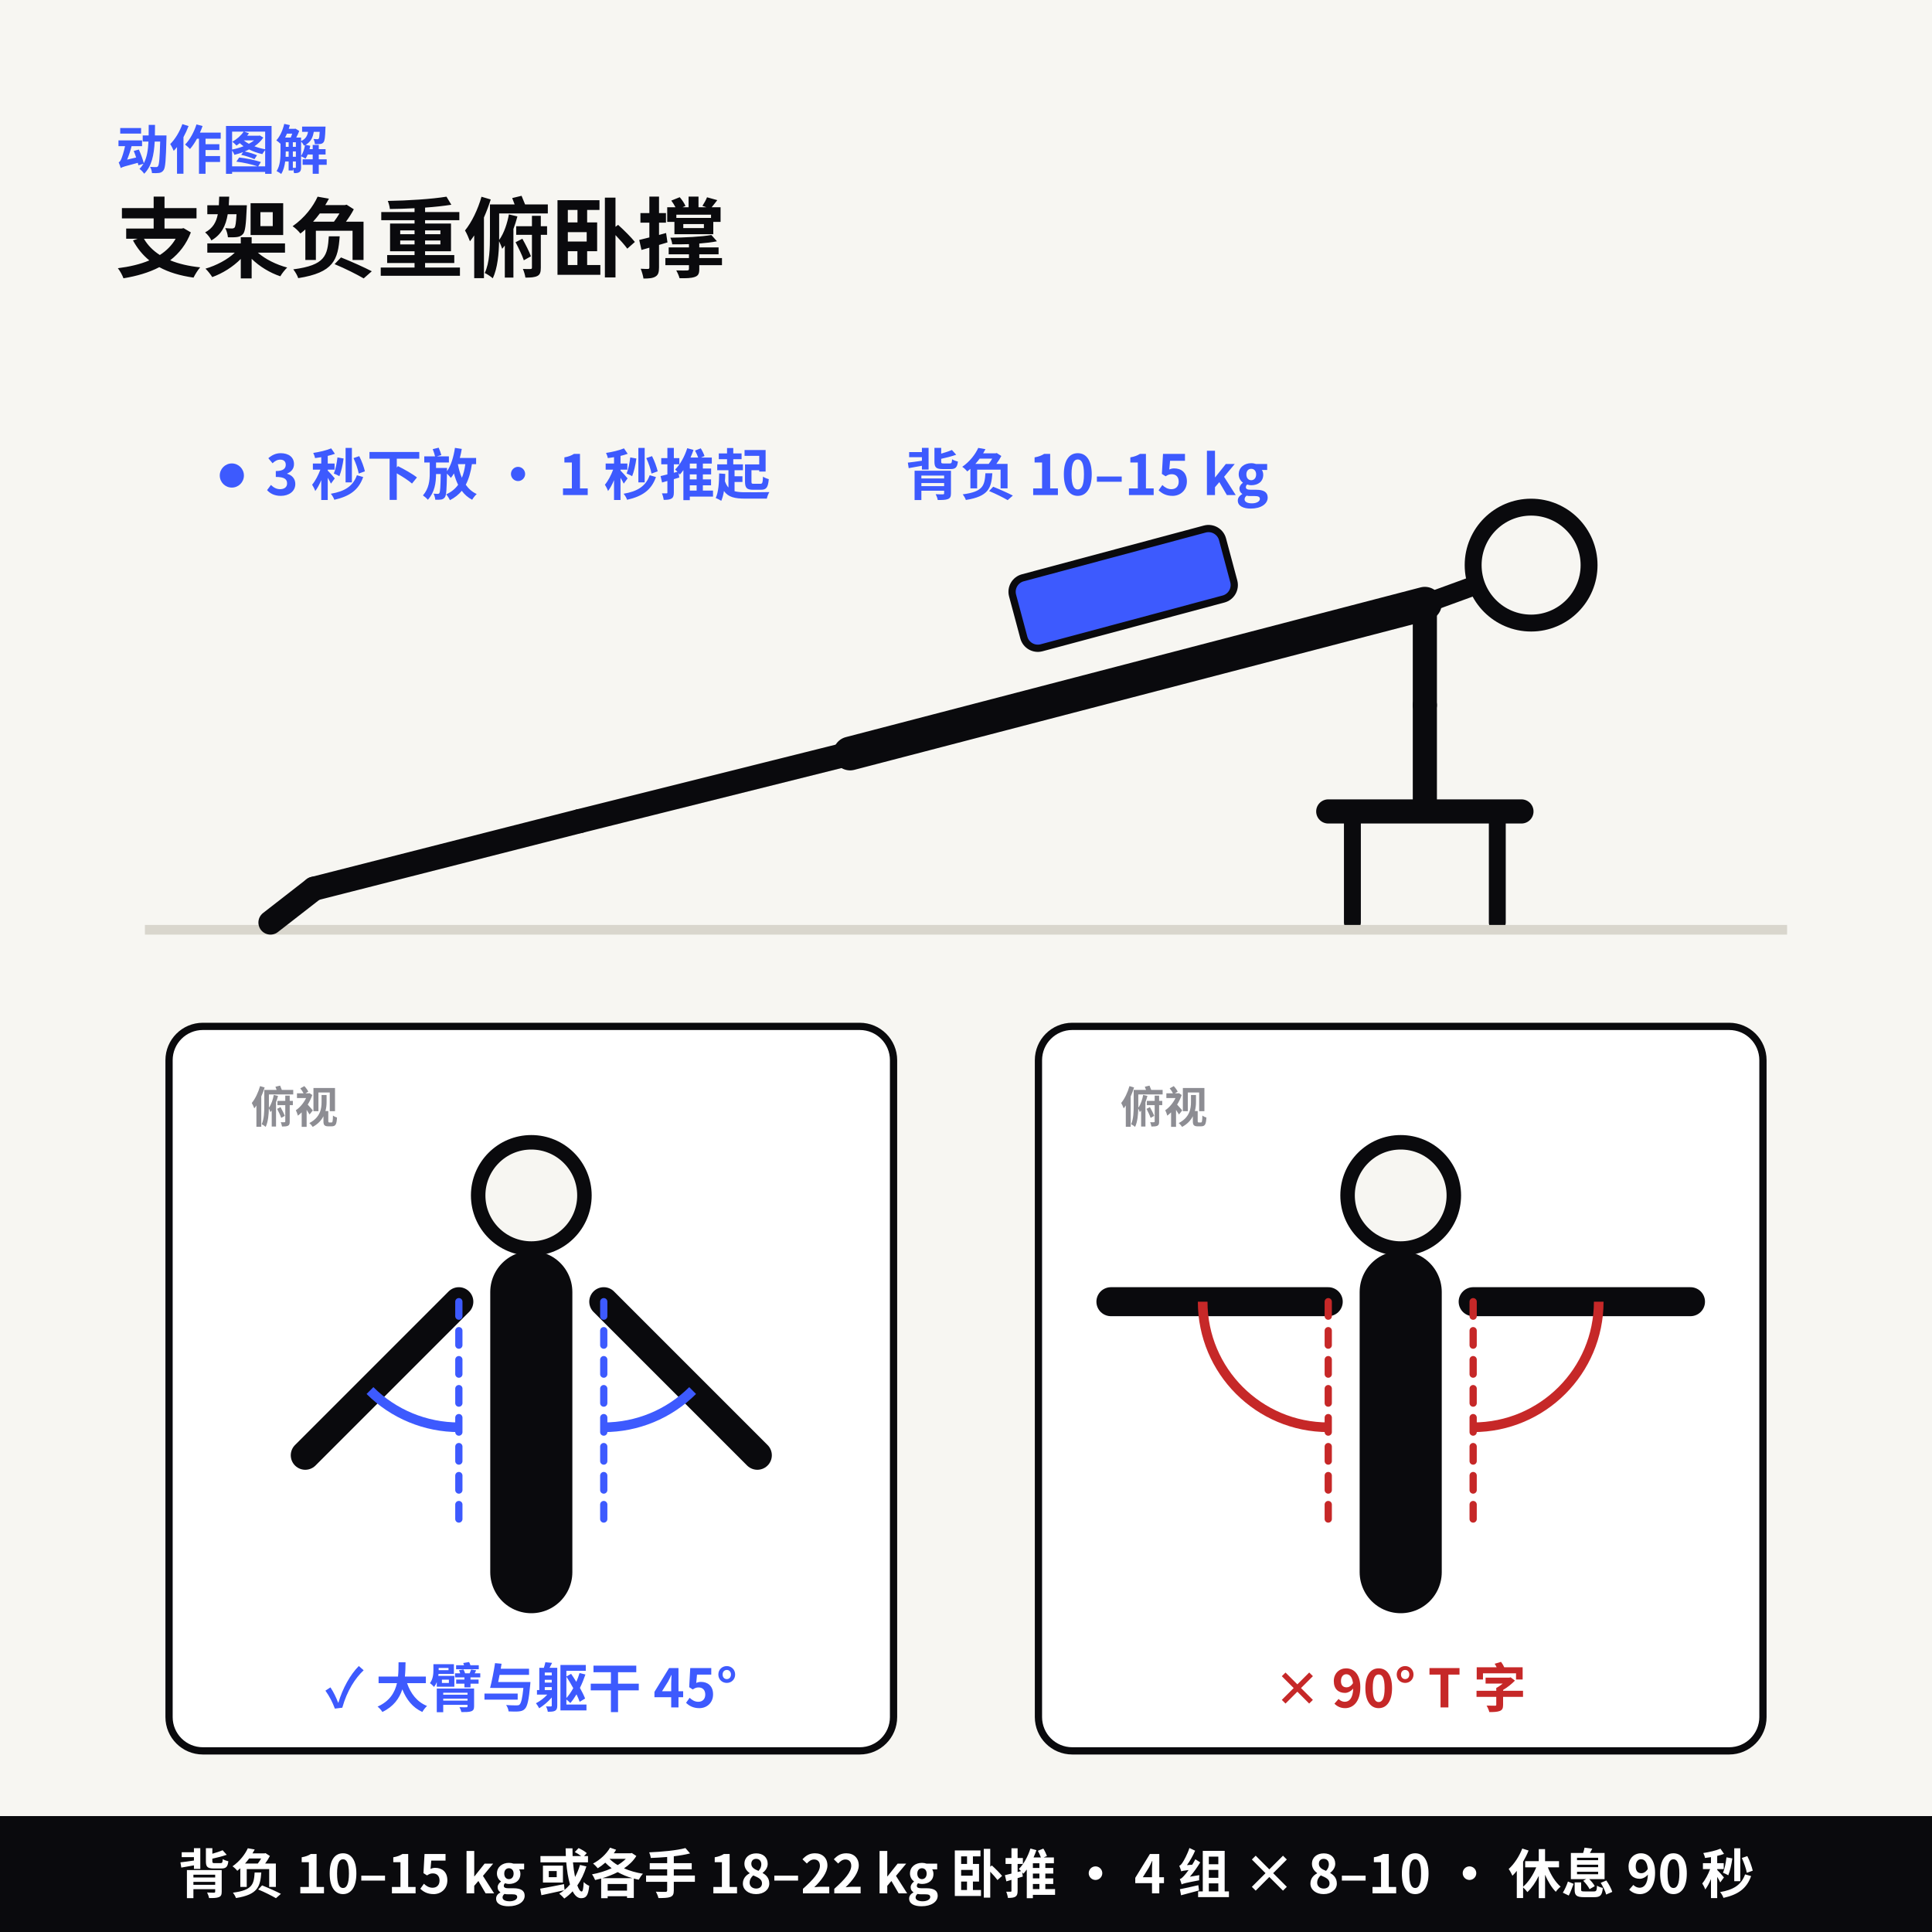
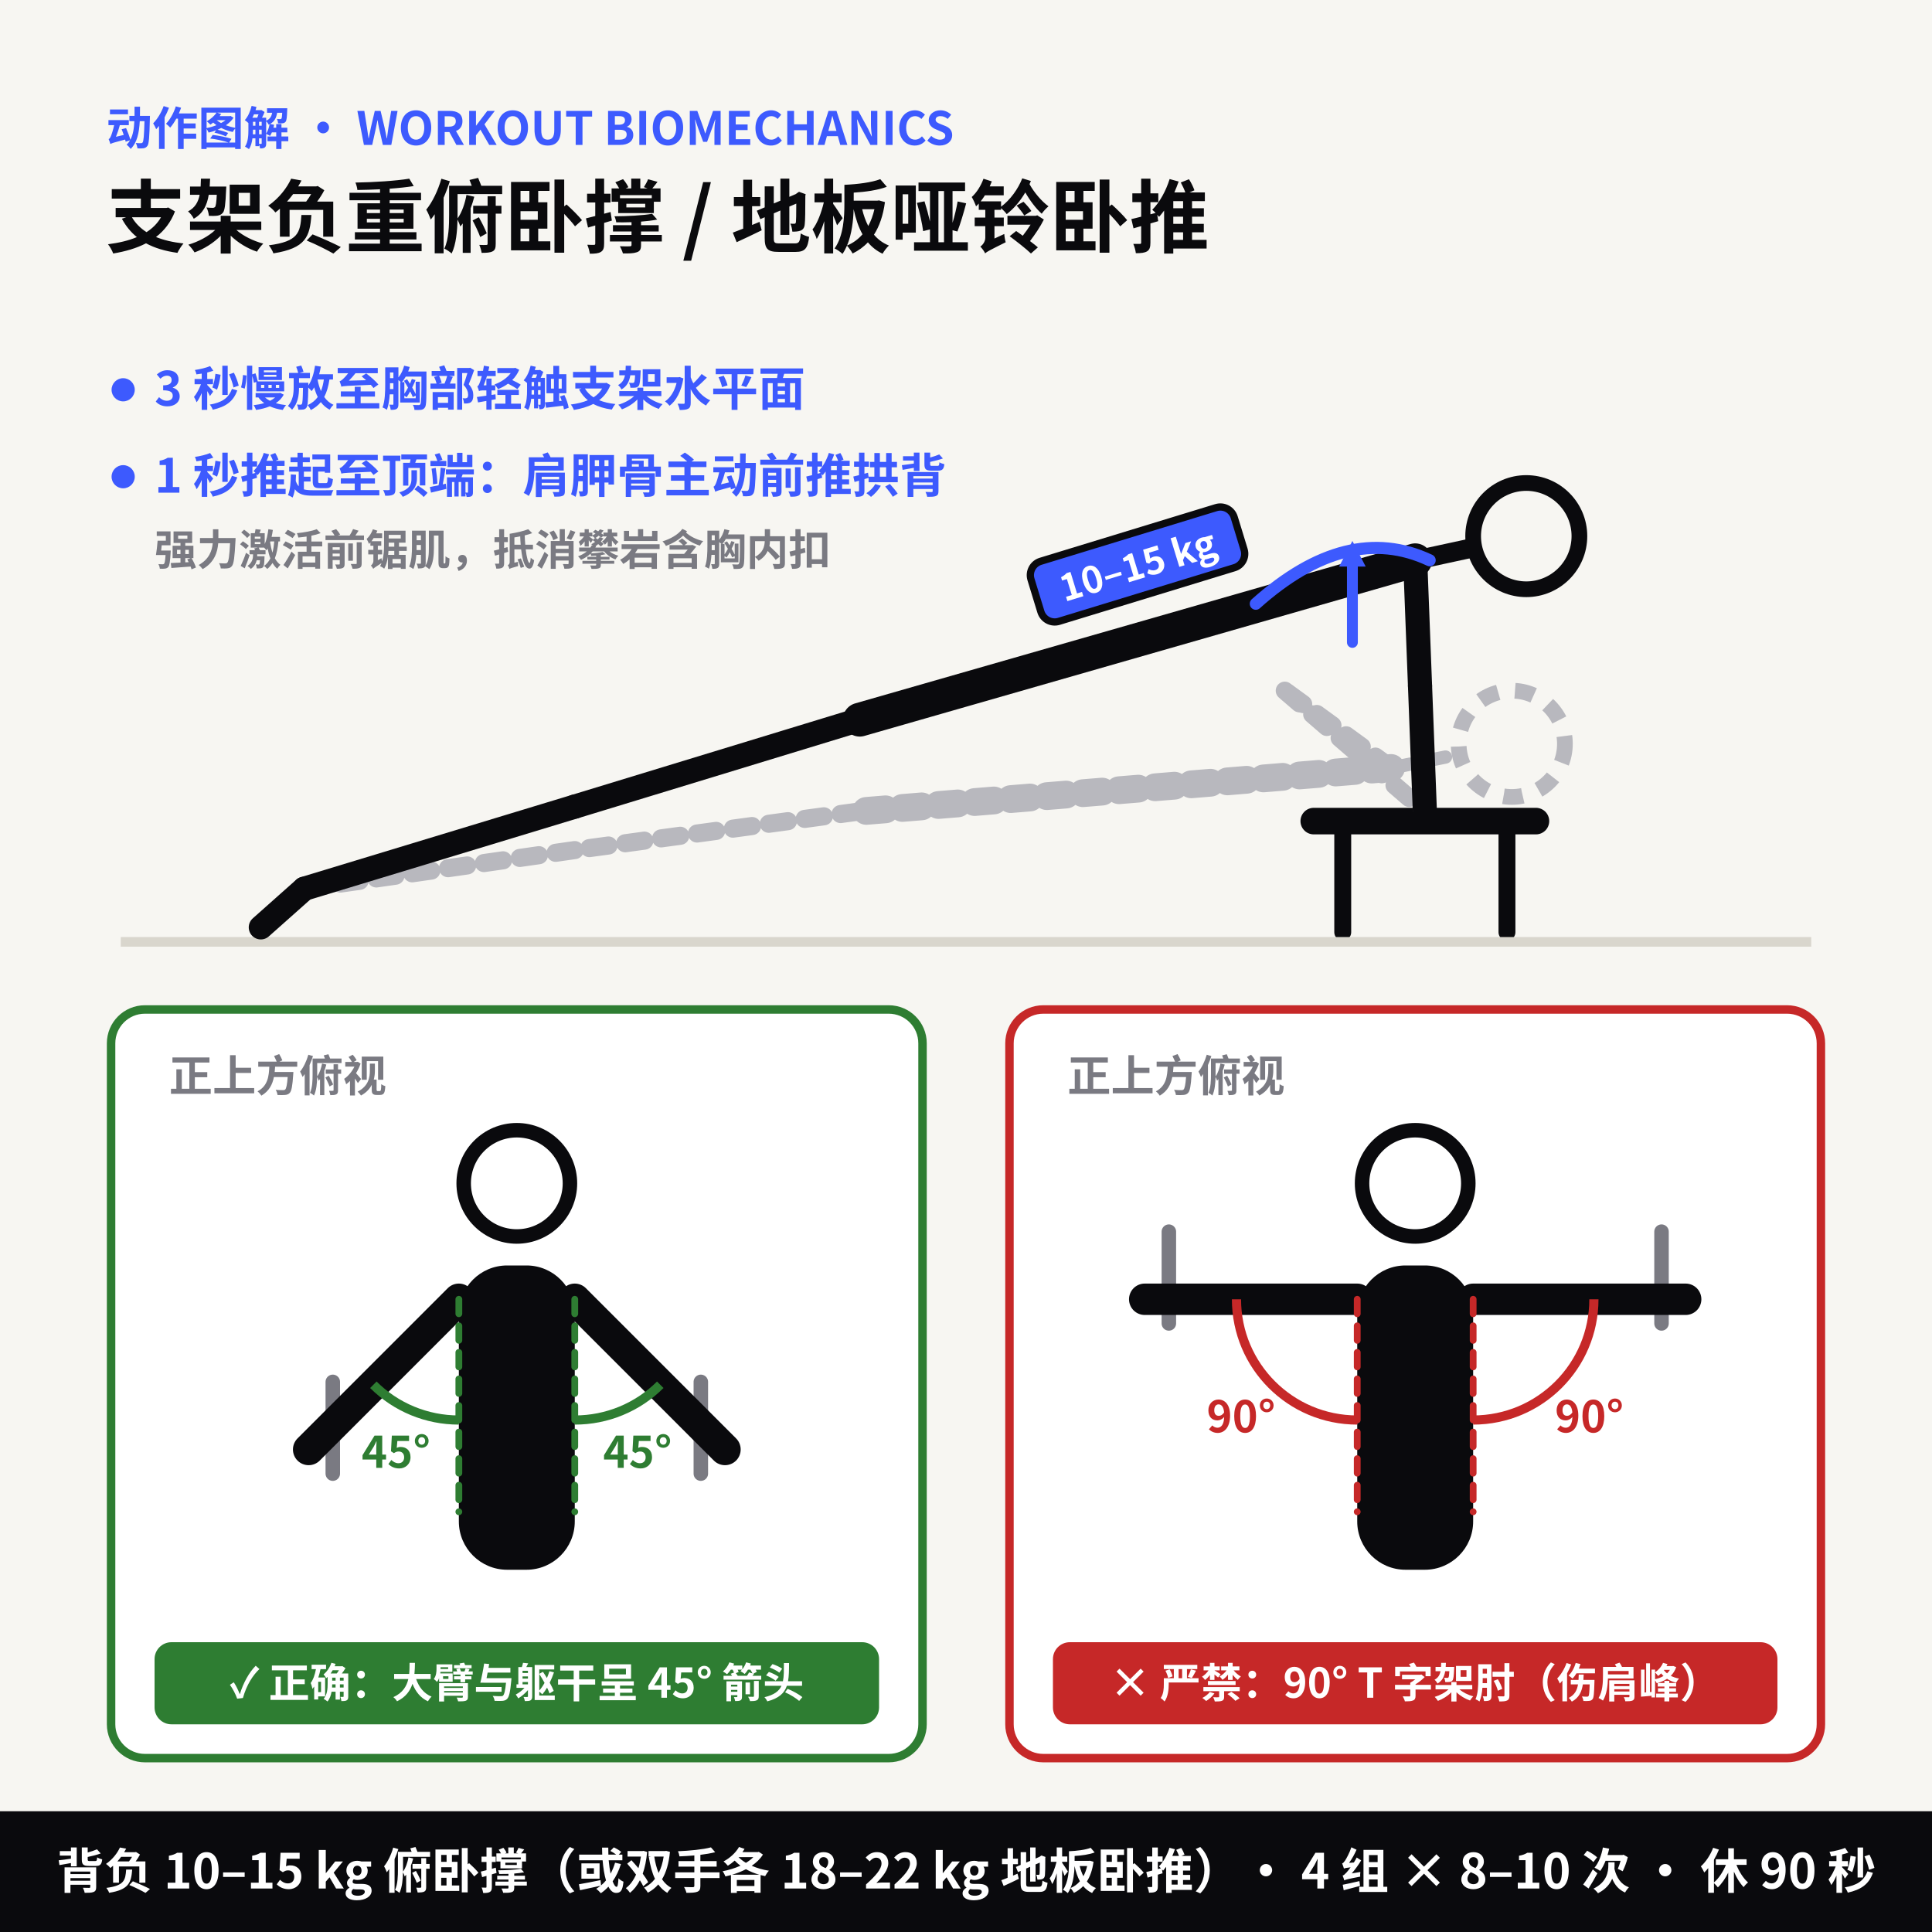
<svg xmlns="http://www.w3.org/2000/svg" viewBox="0 0 800 800" width="800" height="800">
  <rect width="800" height="800" fill="#f7f6f2" />
-   <text x="48" y="70" font-family="Noto Sans CJK SC, Noto Sans SC, PingFang SC, sans-serif" font-size="22" font-weight="800" fill="#3d5afe" text-anchor="start">动作图解</text>
-   <text x="48" y="112" font-family="Noto Sans CJK SC, Noto Sans SC, PingFang SC, sans-serif" font-size="36" font-weight="900" fill="#0a0a0d" text-anchor="start">支架负重俯卧撑</text>
-   <polyline points="560.0,340.0 560.0,382.0" fill="none" stroke="#0a0a0d" stroke-width="7" stroke-linecap="round" stroke-linejoin="round" />
-   <polyline points="620.0,340.0 620.0,382.0" fill="none" stroke="#0a0a0d" stroke-width="7" stroke-linecap="round" stroke-linejoin="round" />
-   <polyline points="550.0,336.0 630.0,336.0" fill="none" stroke="#0a0a0d" stroke-width="10" stroke-linecap="round" stroke-linejoin="round" />
-   <polyline points="60.0,385.0 740.0,385.0" fill="none" stroke="#d9d6cd" stroke-width="4" stroke-linecap="butt" stroke-linejoin="round" />
-   <polyline points="590.0,250.0 352.0,312.0" fill="none" stroke="#0a0a0d" stroke-width="14" stroke-linecap="round" stroke-linejoin="round" />
-   <polyline points="352.0,312.0 240.0,340.0" fill="none" stroke="#0a0a0d" stroke-width="10" stroke-linecap="round" stroke-linejoin="round" />
-   <polyline points="240.0,340.0 130.0,368.0" fill="none" stroke="#0a0a0d" stroke-width="10" stroke-linecap="round" stroke-linejoin="round" />
-   <polyline points="130.0,368.0 112.0,382.0" fill="none" stroke="#0a0a0d" stroke-width="10" stroke-linecap="round" stroke-linejoin="round" />
-   <polyline points="590.0,250.0 590.0,292.0" fill="none" stroke="#0a0a0d" stroke-width="10" stroke-linecap="round" stroke-linejoin="round" />
-   <polyline points="590.0,292.0 590.0,334.0" fill="none" stroke="#0a0a0d" stroke-width="10" stroke-linecap="round" stroke-linejoin="round" />
-   <polyline points="590.0,250.0 611.4,242.2" fill="none" stroke="#0a0a0d" stroke-width="8" stroke-linecap="round" stroke-linejoin="round" />
-   <circle cx="634" cy="234" r="24" fill="#f7f6f2" stroke="#0a0a0d" stroke-width="7" />
-   <g transform="translate(470,262) rotate(-15)">
-     <rect x="-45" y="-34" width="90" height="30" rx="6" fill="#3d5afe" stroke="#0a0a0d" stroke-width="3" />
+   <text x="44.0" y="60.0" font-family="Noto Sans CJK SC, Noto Sans SC, PingFang SC, sans-serif" font-size="19" font-weight="800" fill="#3d5afe" text-anchor="start">动作图解 · WORKOUT BIOMECHANICS</text>
+   <text x="44.0" y="102.0" font-family="Noto Sans CJK SC, Noto Sans SC, PingFang SC, sans-serif" font-size="33" font-weight="900" fill="#0a0a0d" text-anchor="start">支架负重俯卧撑 / 地板哑铃卧推</text>
+   <polyline points="556.0,344.0 556.0,386.0" fill="none" stroke="#0a0a0d" stroke-width="7" stroke-linecap="round" stroke-linejoin="round" />
+   <polyline points="624.0,344.0 624.0,386.0" fill="none" stroke="#0a0a0d" stroke-width="7" stroke-linecap="round" stroke-linejoin="round" />
+   <polyline points="544.0,340.0 636.0,340.0" fill="none" stroke="#0a0a0d" stroke-width="11" stroke-linecap="round" stroke-linejoin="round" />
+   <polyline points="50.0,390.0 750.0,390.0" fill="none" stroke="#d9d6cd" stroke-width="4" stroke-linecap="butt" stroke-linejoin="round" />
+   <polyline points="576.0,318.0 356.0,336.0" fill="none" stroke="#b8b8be" stroke-width="11.5" stroke-linecap="round" stroke-linejoin="round" stroke-dasharray="8 7" />
+   <polyline points="356.0,336.0 238.0,352.0" fill="none" stroke="#b8b8be" stroke-width="7.5" stroke-linecap="round" stroke-linejoin="round" stroke-dasharray="8 7" />
+   <polyline points="238.0,352.0 126.0,368.0" fill="none" stroke="#b8b8be" stroke-width="7.5" stroke-linecap="round" stroke-linejoin="round" stroke-dasharray="8 7" />
+   <polyline points="126.0,368.0 108.0,384.0" fill="none" stroke="#b8b8be" stroke-width="7.5" stroke-linecap="round" stroke-linejoin="round" stroke-dasharray="8 7" />
+   <polyline points="576.0,318.0 532.0,286.0" fill="none" stroke="#b8b8be" stroke-width="7.5" stroke-linecap="round" stroke-linejoin="round" stroke-dasharray="8 7" />
+   <polyline points="532.0,286.0 590.0,336.0" fill="none" stroke="#b8b8be" stroke-width="7.5" stroke-linecap="round" stroke-linejoin="round" stroke-dasharray="8 7" />
+   <polyline points="576.0,318.0 604.4,312.3" fill="none" stroke="#b8b8be" stroke-width="5.5" stroke-linecap="round" stroke-linejoin="round" stroke-dasharray="8 7" />
+   <circle cx="626.0" cy="308.0" r="22.0" fill="#f7f6f2" stroke="#b8b8be" stroke-width="6.5" stroke-dasharray="8 7" />
+   <polyline points="586.0,232.0 356.0,298.0" fill="none" stroke="#0a0a0d" stroke-width="14" stroke-linecap="round" stroke-linejoin="round" />
+   <polyline points="356.0,298.0 238.0,334.0" fill="none" stroke="#0a0a0d" stroke-width="10" stroke-linecap="round" stroke-linejoin="round" />
+   <polyline points="238.0,334.0 126.0,368.0" fill="none" stroke="#0a0a0d" stroke-width="10" stroke-linecap="round" stroke-linejoin="round" />
+   <polyline points="126.0,368.0 108.0,384.0" fill="none" stroke="#0a0a0d" stroke-width="10" stroke-linecap="round" stroke-linejoin="round" />
+   <polyline points="586.0,232.0 588.0,284.0" fill="none" stroke="#0a0a0d" stroke-width="10" stroke-linecap="round" stroke-linejoin="round" />
+   <polyline points="588.0,284.0 590.0,336.0" fill="none" stroke="#0a0a0d" stroke-width="10" stroke-linecap="round" stroke-linejoin="round" />
+   <polyline points="586.0,232.0 610.5,226.7" fill="none" stroke="#0a0a0d" stroke-width="8" stroke-linecap="round" stroke-linejoin="round" />
+   <circle cx="632.0" cy="222.0" r="22.0" fill="#f7f6f2" stroke="#0a0a0d" stroke-width="6.5" />
+   <path d="M520,250 Q558,216 592,232" fill="none" stroke="#3d5afe" stroke-width="5" stroke-linecap="round" stroke-linejoin="round" />
+   <polyline points="560.0,266.0 560.0,230.6" fill="none" stroke="#3d5afe" stroke-width="4.5" stroke-linecap="round" stroke-linejoin="round" />
+   <polygon points="560.0,224.0 565.5,234.6 554.5,234.6" fill="#3d5afe" />
+   <g transform="translate(476,250) rotate(-17)">
+     <rect x="-44.0" y="-30.0" width="88.0" height="26.0" rx="6" fill="#3d5afe" stroke="#0a0a0d" stroke-width="3" />
+     <text x="0.0" y="-11.0" font-family="Noto Sans CJK SC, Noto Sans SC, PingFang SC, sans-serif" font-size="15.5" font-weight="800" fill="#fff" text-anchor="middle">10–15 kg</text>
  </g>
-   <text x="450" y="205" font-family="Noto Sans CJK SC, Noto Sans SC, PingFang SC, sans-serif" font-size="23" font-weight="700" fill="#3d5afe" text-anchor="middle">背负 10–15 kg</text>
-   <circle cx="96" cy="196.9" r="5" fill="#3d5afe" />
-   <text x="110" y="205" font-family="Noto Sans CJK SC, Noto Sans SC, PingFang SC, sans-serif" font-size="23" font-weight="700" fill="#3d5afe" text-anchor="start">3 秒下放 · 1 秒推起</text>
-   <rect x="70" y="425" width="300" height="300" rx="14" fill="#fff" stroke="#0a0a0d" stroke-width="3" />
-   <polyline points="220.0,535.0 220.0,651.0" fill="none" stroke="#0a0a0d" stroke-width="34" stroke-linecap="round" stroke-linejoin="round" />
-   <circle cx="220" cy="495" r="22" fill="#f7f6f2" stroke="#0a0a0d" stroke-width="6" />
-   <polyline points="190.0,539.0 126.4,602.6" fill="none" stroke="#0a0a0d" stroke-width="12" stroke-linecap="round" stroke-linejoin="round" />
-   <polyline points="190.0,539.0 190.0,629.0" fill="none" stroke="#3d5afe" stroke-width="3" stroke-linecap="round" stroke-linejoin="round" stroke-dasharray="6 6" />
-   <path d="M190.0,591.0 A52,52 0 0 1 153.2,575.8" fill="none" stroke="#3d5afe" stroke-width="4" />
-   <polyline points="250.0,539.0 313.6,602.6" fill="none" stroke="#0a0a0d" stroke-width="12" stroke-linecap="round" stroke-linejoin="round" />
-   <polyline points="250.0,539.0 250.0,629.0" fill="none" stroke="#3d5afe" stroke-width="3" stroke-linecap="round" stroke-linejoin="round" stroke-dasharray="6 6" />
-   <path d="M250.0,591.0 A52,52 0 0 0 286.8,575.8" fill="none" stroke="#3d5afe" stroke-width="4" />
-   <text x="220" y="707" font-family="Noto Sans CJK SC, Noto Sans SC, PingFang SC, sans-serif" font-size="22" font-weight="800" fill="#3d5afe" text-anchor="middle">✓ 大臂与躯干 45°</text>
-   <text x="104" y="465" font-family="Noto Sans CJK SC, Noto Sans SC, PingFang SC, sans-serif" font-size="18" font-weight="700" fill="#8d8d93" text-anchor="start">俯视</text>
-   <rect x="430" y="425" width="300" height="300" rx="14" fill="#fff" stroke="#0a0a0d" stroke-width="3" />
-   <polyline points="580.0,535.0 580.0,651.0" fill="none" stroke="#0a0a0d" stroke-width="34" stroke-linecap="round" stroke-linejoin="round" />
-   <circle cx="580" cy="495" r="22" fill="#f7f6f2" stroke="#0a0a0d" stroke-width="6" />
-   <polyline points="550.0,539.0 460.0,539.0" fill="none" stroke="#0a0a0d" stroke-width="12" stroke-linecap="round" stroke-linejoin="round" />
-   <polyline points="550.0,539.0 550.0,629.0" fill="none" stroke="#c62828" stroke-width="3" stroke-linecap="round" stroke-linejoin="round" stroke-dasharray="6 6" />
-   <path d="M550.0,591.0 A52,52 0 0 1 498.0,539.0" fill="none" stroke="#c62828" stroke-width="4" />
-   <polyline points="610.0,539.0 700.0,539.0" fill="none" stroke="#0a0a0d" stroke-width="12" stroke-linecap="round" stroke-linejoin="round" />
-   <polyline points="610.0,539.0 610.0,629.0" fill="none" stroke="#c62828" stroke-width="3" stroke-linecap="round" stroke-linejoin="round" stroke-dasharray="6 6" />
-   <path d="M610.0,591.0 A52,52 0 0 0 662.0,539.0" fill="none" stroke="#c62828" stroke-width="4" />
-   <text x="580" y="707" font-family="Noto Sans CJK SC, Noto Sans SC, PingFang SC, sans-serif" font-size="22" font-weight="800" fill="#c62828" text-anchor="middle">✕ 90° T 字</text>
-   <text x="464" y="465" font-family="Noto Sans CJK SC, Noto Sans SC, PingFang SC, sans-serif" font-size="18" font-weight="700" fill="#8d8d93" text-anchor="start">俯视</text>
-   <rect x="0" y="752" width="800" height="48" fill="#0a0a0d" />
-   <text x="400" y="784" font-family="Noto Sans CJK SC, Noto Sans SC, PingFang SC, sans-serif" font-size="22" font-weight="700" fill="#fff" text-anchor="middle">背负 10–15 kg 或各手 18–22 kg 卧推 · 4 组 × 8–10 · 休息 90 秒</text>
+   <circle cx="51.0" cy="161.4" r="4.8" fill="#3d5afe" />
+   <text x="64.0" y="168.0" font-family="Noto Sans CJK SC, Noto Sans SC, PingFang SC, sans-serif" font-size="19.5" font-weight="700" fill="#3d5afe" text-anchor="start">3 秒慢放至胸部轻触支架水平面</text>
+   <circle cx="51.0" cy="197.4" r="4.8" fill="#3d5afe" />
+   <text x="64.0" y="204.0" font-family="Noto Sans CJK SC, Noto Sans SC, PingFang SC, sans-serif" font-size="19.5" font-weight="700" fill="#3d5afe" text-anchor="start">1 秒推起至顶端：肩胛骨主动前推拱背</text>
+   <text x="64.0" y="234.0" font-family="Noto Sans CJK SC, Noto Sans SC, PingFang SC, sans-serif" font-size="17.5" font-weight="700" fill="#7a7a82" text-anchor="start">强力激活前锯肌，抵消攀岩含胸内扣</text>
+   <rect x="46.0" y="418.0" width="336.0" height="310.0" rx="14" fill="#fff" stroke="#2e7d32" stroke-width="3.5" />
+   <text x="70.0" y="452.0" font-family="Noto Sans CJK SC, Noto Sans SC, PingFang SC, sans-serif" font-size="18" font-weight="700" fill="#7a7a82" text-anchor="start">正上方俯视</text>
+   <rect x="190.0" y="524.0" width="48.0" height="126.0" rx="20" fill="#0a0a0d" stroke="#0a0a0d" stroke-width="0" />
+   <circle cx="214.0" cy="490.0" r="22.0" fill="#fff" stroke="#0a0a0d" stroke-width="6" />
+   <polyline points="137.8,572.2 137.8,610.2" fill="none" stroke="#7a7a82" stroke-width="6" stroke-linecap="round" stroke-linejoin="round" />
+   <polyline points="190.0,538.0 127.8,600.2" fill="none" stroke="#0a0a0d" stroke-width="13" stroke-linecap="round" stroke-linejoin="round" />
+   <polyline points="190.0,538.0 190.0,626.0" fill="none" stroke="#2e7d32" stroke-width="2.8" stroke-linecap="round" stroke-linejoin="round" stroke-dasharray="6 5" />
+   <path d="M190.0,588.0 A50,50 0 0 1 154.6,573.4" fill="none" stroke="#2e7d32" stroke-width="3.8" />
+   <text x="164.0" y="607.8" font-family="Noto Sans CJK SC, Noto Sans SC, PingFang SC, sans-serif" font-size="18" font-weight="800" fill="#2e7d32" text-anchor="middle">45°</text>
+   <polyline points="290.2,572.2 290.2,610.2" fill="none" stroke="#7a7a82" stroke-width="6" stroke-linecap="round" stroke-linejoin="round" />
+   <polyline points="238.0,538.0 300.2,600.2" fill="none" stroke="#0a0a0d" stroke-width="13" stroke-linecap="round" stroke-linejoin="round" />
+   <polyline points="238.0,538.0 238.0,626.0" fill="none" stroke="#2e7d32" stroke-width="2.8" stroke-linecap="round" stroke-linejoin="round" stroke-dasharray="6 5" />
+   <path d="M238.0,588.0 A50,50 0 0 0 273.4,573.4" fill="none" stroke="#2e7d32" stroke-width="3.8" />
+   <text x="264.0" y="607.8" font-family="Noto Sans CJK SC, Noto Sans SC, PingFang SC, sans-serif" font-size="18" font-weight="800" fill="#2e7d32" text-anchor="middle">45°</text>
+   <rect x="64.0" y="680.0" width="300.0" height="34.0" rx="7" fill="#2e7d32" stroke="#2e7d32" stroke-width="0" />
+   <text x="214.0" y="703.0" font-family="Noto Sans CJK SC, Noto Sans SC, PingFang SC, sans-serif" font-size="17" font-weight="800" fill="#fff" text-anchor="middle">✓ 正确：大臂与躯干呈 45° 箭头</text>
+   <rect x="418.0" y="418.0" width="336.0" height="310.0" rx="14" fill="#fff" stroke="#c62828" stroke-width="3.5" />
+   <text x="442.0" y="452.0" font-family="Noto Sans CJK SC, Noto Sans SC, PingFang SC, sans-serif" font-size="18" font-weight="700" fill="#7a7a82" text-anchor="start">正上方俯视</text>
+   <rect x="562.0" y="524.0" width="48.0" height="126.0" rx="20" fill="#0a0a0d" stroke="#0a0a0d" stroke-width="0" />
+   <circle cx="586.0" cy="490.0" r="22.0" fill="#fff" stroke="#0a0a0d" stroke-width="6" />
+   <polyline points="484.0,510.0 484.0,548.0" fill="none" stroke="#7a7a82" stroke-width="6" stroke-linecap="round" stroke-linejoin="round" />
+   <polyline points="562.0,538.0 474.0,538.0" fill="none" stroke="#0a0a0d" stroke-width="13" stroke-linecap="round" stroke-linejoin="round" />
+   <polyline points="562.0,538.0 562.0,626.0" fill="none" stroke="#c62828" stroke-width="2.8" stroke-linecap="round" stroke-linejoin="round" stroke-dasharray="6 5" />
+   <path d="M562.0,588.0 A50,50 0 0 1 512.0,538.0" fill="none" stroke="#c62828" stroke-width="3.8" />
+   <text x="513.9" y="593.1" font-family="Noto Sans CJK SC, Noto Sans SC, PingFang SC, sans-serif" font-size="18" font-weight="800" fill="#c62828" text-anchor="middle">90°</text>
+   <polyline points="688.0,510.0 688.0,548.0" fill="none" stroke="#7a7a82" stroke-width="6" stroke-linecap="round" stroke-linejoin="round" />
+   <polyline points="610.0,538.0 698.0,538.0" fill="none" stroke="#0a0a0d" stroke-width="13" stroke-linecap="round" stroke-linejoin="round" />
+   <polyline points="610.0,538.0 610.0,626.0" fill="none" stroke="#c62828" stroke-width="2.8" stroke-linecap="round" stroke-linejoin="round" stroke-dasharray="6 5" />
+   <path d="M610.0,588.0 A50,50 0 0 0 660.0,538.0" fill="none" stroke="#c62828" stroke-width="3.8" />
+   <text x="658.1" y="593.1" font-family="Noto Sans CJK SC, Noto Sans SC, PingFang SC, sans-serif" font-size="18" font-weight="800" fill="#c62828" text-anchor="middle">90°</text>
+   <rect x="436.0" y="680.0" width="300.0" height="34.0" rx="7" fill="#c62828" stroke="#c62828" stroke-width="0" />
+   <text x="586.0" y="703.0" font-family="Noto Sans CJK SC, Noto Sans SC, PingFang SC, sans-serif" font-size="17" font-weight="800" fill="#fff" text-anchor="middle">× 严禁：90° T 字架肘（伤肩峰）</text>
+   <rect x="0" y="750" width="800" height="50" fill="#0a0a0d" />
+   <text x="400.0" y="782.0" font-family="Noto Sans CJK SC, Noto Sans SC, PingFang SC, sans-serif" font-size="20" font-weight="700" fill="#fff" text-anchor="middle">背负 10–15 kg 俯卧撑（或双手各 18–22 kg 地板卧推）· 4 组 × 8–10 次 · 休 90 秒</text>
</svg>
